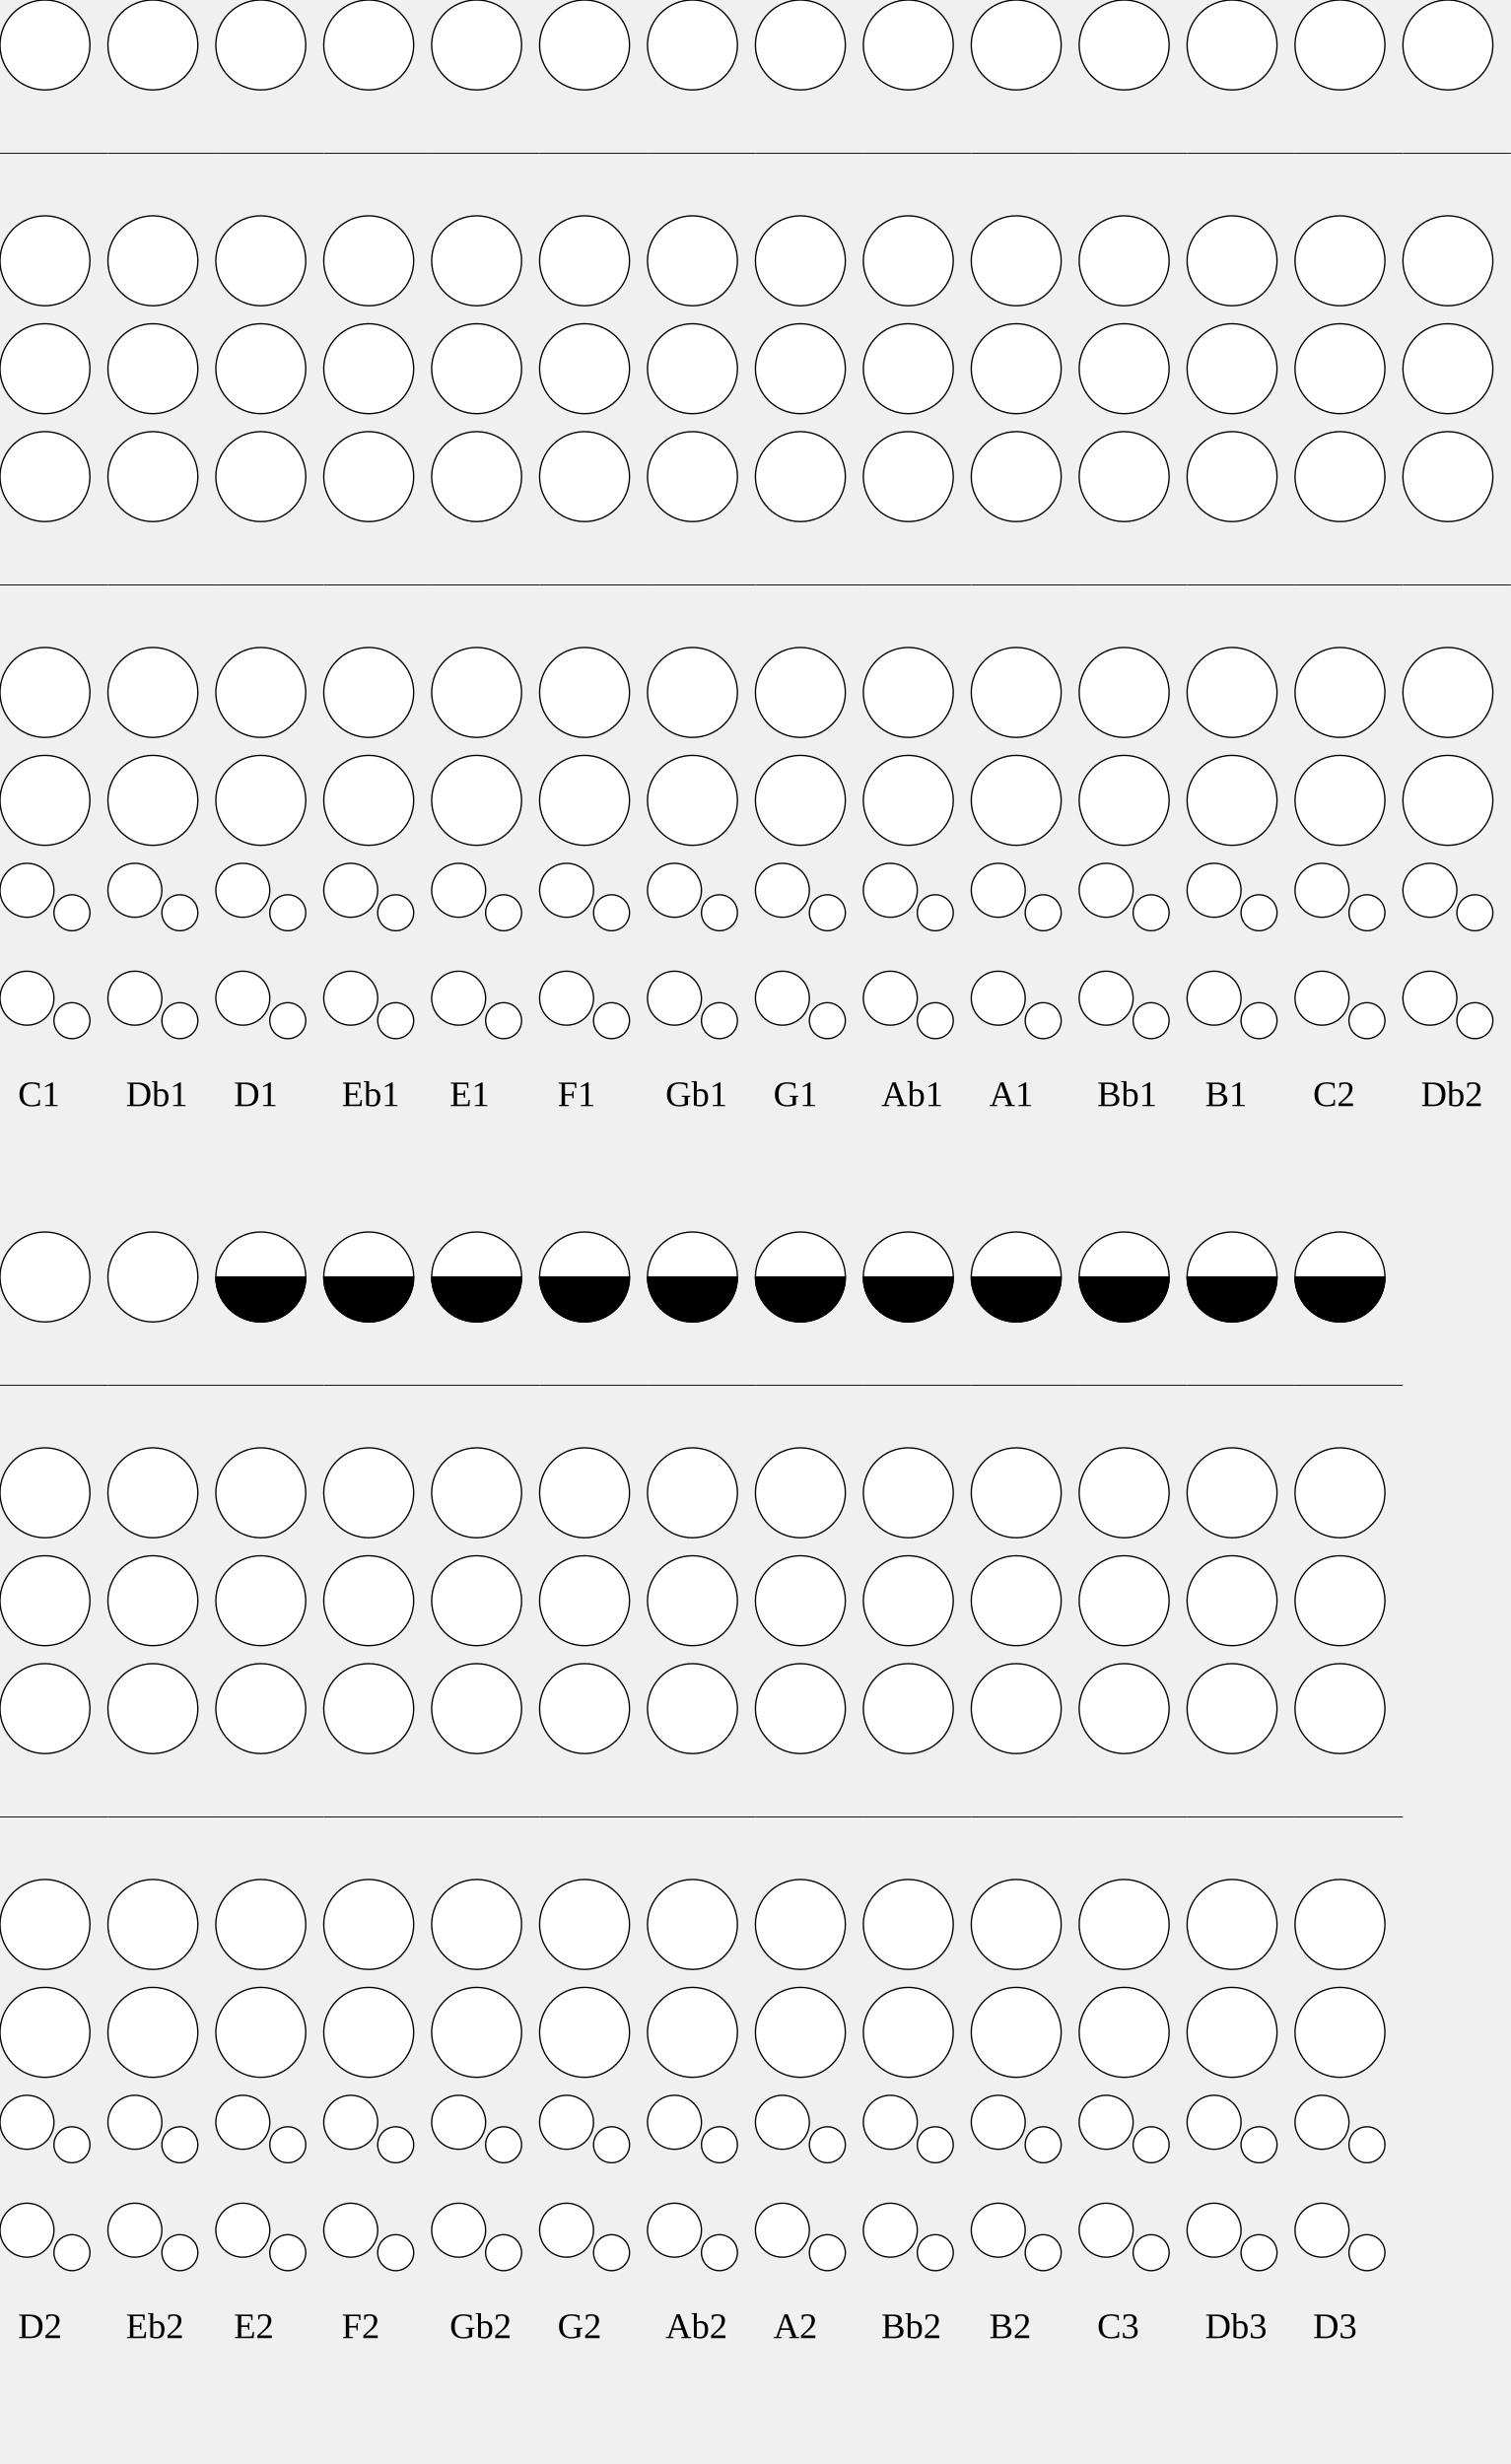
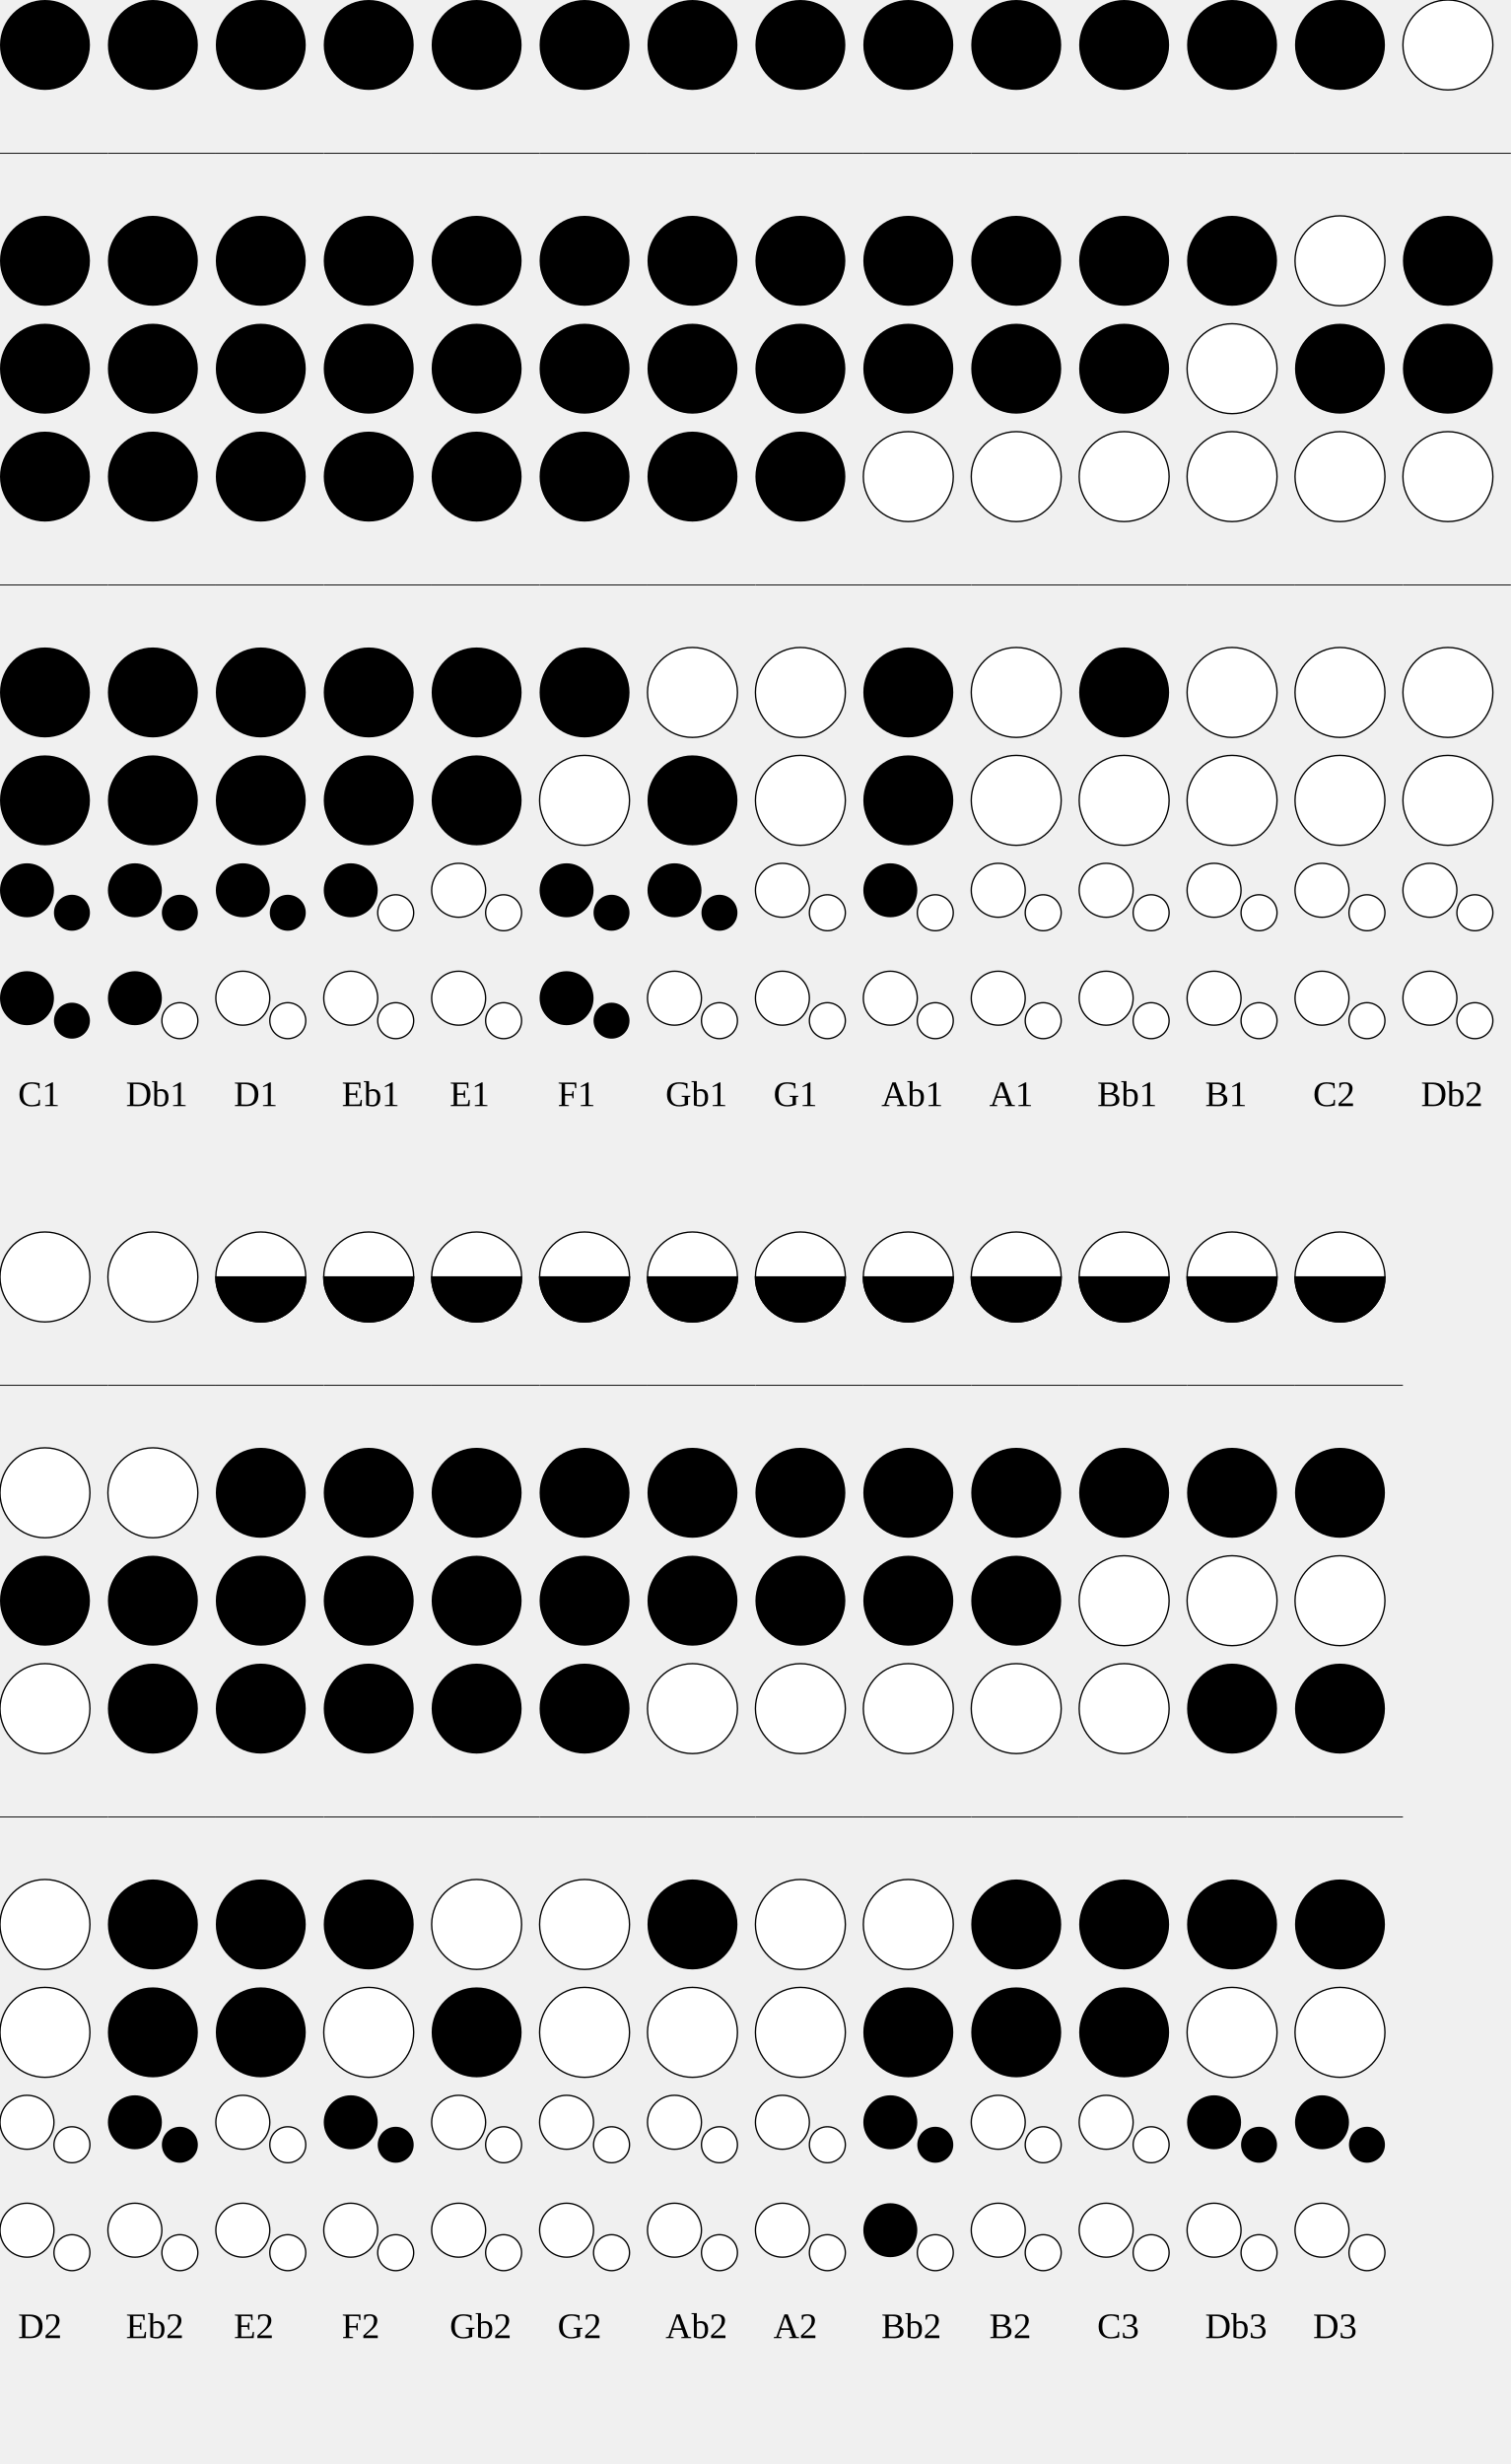
<svg xmlns="http://www.w3.org/2000/svg" viewBox="0 0 1680 2740">
  <defs>
    <circle cx="50" cy="50" r="50" id="pad" />
    <circle cx="80" cy="55" r="20" id="little-hole" />
    <circle cx="30" cy="30" r="30" id="big-hole" />
    <rect x="0" y="50" width="120" height="1" style="fill: black;" id="horizontal-line" />
    <path d="M 0,50  A 50,50 0 0 0 100,50  Z" fill="black" stroke="black" stroke-width="1.5" id="octave" />
  </defs>
  <style>
    .outline { fill: white; stroke: black; stroke-width: 1.5; }
    .caption { font-size: 40; text-align: center; }
  </style>
  <g transform="translate(0,0)">
-     <use x="0" y="0" href="#pad" class="outline" />
+     <use x="0" y="0" href="#pad" />
+     <use x="0" y="120" href="#horizontal-line" />
+     <use x="0" y="240" href="#pad" />
+     <use x="0" y="360" href="#pad" />
+     <use x="0" y="480" href="#pad" />
+     <use x="0" y="600" href="#horizontal-line" />
+     <use x="0" y="720" href="#pad" />
+     <use x="0" y="840" href="#pad" />
+     <use x="0" y="960" href="#little-hole" />
+     <use x="0" y="960" href="#big-hole" />
+     <use x="0" y="1080" href="#little-hole" />
+     <use x="0" y="1080" href="#big-hole" />
+     <text x="20" y="1230" class="caption">C1</text>
+   </g>
+   <g transform="translate(120,0)">
+     <use x="0" y="0" href="#pad" />
+     <use x="0" y="120" href="#horizontal-line" />
+     <use x="0" y="240" href="#pad" />
+     <use x="0" y="360" href="#pad" />
+     <use x="0" y="480" href="#pad" />
+     <use x="0" y="600" href="#horizontal-line" />
+     <use x="0" y="720" href="#pad" />
+     <use x="0" y="840" href="#pad" />
+     <use x="0" y="960" href="#little-hole" />
+     <use x="0" y="960" href="#big-hole" />
+     <use x="0" y="1080" href="#little-hole" class="outline" />
+     <use x="0" y="1080" href="#big-hole" />
+     <text x="20" y="1230" class="caption">Db1</text>
+   </g>
+   <g transform="translate(240,0)">
+     <use x="0" y="0" href="#pad" />
+     <use x="0" y="120" href="#horizontal-line" />
+     <use x="0" y="240" href="#pad" />
+     <use x="0" y="360" href="#pad" />
+     <use x="0" y="480" href="#pad" />
+     <use x="0" y="600" href="#horizontal-line" />
+     <use x="0" y="720" href="#pad" />
+     <use x="0" y="840" href="#pad" />
+     <use x="0" y="960" href="#little-hole" />
+     <use x="0" y="960" href="#big-hole" />
+     <use x="0" y="1080" href="#little-hole" class="outline" />
+     <use x="0" y="1080" href="#big-hole" class="outline" />
+     <text x="20" y="1230" class="caption">D1</text>
+   </g>
+   <g transform="translate(360,0)">
+     <use x="0" y="0" href="#pad" />
+     <use x="0" y="120" href="#horizontal-line" />
+     <use x="0" y="240" href="#pad" />
+     <use x="0" y="360" href="#pad" />
+     <use x="0" y="480" href="#pad" />
+     <use x="0" y="600" href="#horizontal-line" />
+     <use x="0" y="720" href="#pad" />
+     <use x="0" y="840" href="#pad" />
+     <use x="0" y="960" href="#little-hole" class="outline" />
+     <use x="0" y="960" href="#big-hole" />
+     <use x="0" y="1080" href="#little-hole" class="outline" />
+     <use x="0" y="1080" href="#big-hole" class="outline" />
+     <text x="20" y="1230" class="caption">Eb1</text>
+   </g>
+   <g transform="translate(480,0)">
+     <use x="0" y="0" href="#pad" />
+     <use x="0" y="120" href="#horizontal-line" />
+     <use x="0" y="240" href="#pad" />
+     <use x="0" y="360" href="#pad" />
+     <use x="0" y="480" href="#pad" />
+     <use x="0" y="600" href="#horizontal-line" />
+     <use x="0" y="720" href="#pad" />
+     <use x="0" y="840" href="#pad" />
+     <use x="0" y="960" href="#little-hole" class="outline" />
+     <use x="0" y="960" href="#big-hole" class="outline" />
+     <use x="0" y="1080" href="#little-hole" class="outline" />
+     <use x="0" y="1080" href="#big-hole" class="outline" />
+     <text x="20" y="1230" class="caption">E1</text>
+   </g>
+   <g transform="translate(600,0)">
+     <use x="0" y="0" href="#pad" />
+     <use x="0" y="120" href="#horizontal-line" />
+     <use x="0" y="240" href="#pad" />
+     <use x="0" y="360" href="#pad" />
+     <use x="0" y="480" href="#pad" />
+     <use x="0" y="600" href="#horizontal-line" />
+     <use x="0" y="720" href="#pad" />
+     <use x="0" y="840" href="#pad" class="outline" />
+     <use x="0" y="960" href="#little-hole" />
+     <use x="0" y="960" href="#big-hole" />
+     <use x="0" y="1080" href="#little-hole" />
+     <use x="0" y="1080" href="#big-hole" />
+     <text x="20" y="1230" class="caption">F1</text>
+   </g>
+   <g transform="translate(720,0)">
+     <use x="0" y="0" href="#pad" />
+     <use x="0" y="120" href="#horizontal-line" />
+     <use x="0" y="240" href="#pad" />
+     <use x="0" y="360" href="#pad" />
+     <use x="0" y="480" href="#pad" />
+     <use x="0" y="600" href="#horizontal-line" />
+     <use x="0" y="720" href="#pad" class="outline" />
+     <use x="0" y="840" href="#pad" />
+     <use x="0" y="960" href="#little-hole" />
+     <use x="0" y="960" href="#big-hole" />
+     <use x="0" y="1080" href="#little-hole" class="outline" />
+     <use x="0" y="1080" href="#big-hole" class="outline" />
+     <text x="20" y="1230" class="caption">Gb1</text>
+   </g>
+   <g transform="translate(840,0)">
+     <use x="0" y="0" href="#pad" />
+     <use x="0" y="120" href="#horizontal-line" />
+     <use x="0" y="240" href="#pad" />
+     <use x="0" y="360" href="#pad" />
+     <use x="0" y="480" href="#pad" />
+     <use x="0" y="600" href="#horizontal-line" />
+     <use x="0" y="720" href="#pad" class="outline" />
+     <use x="0" y="840" href="#pad" class="outline" />
+     <use x="0" y="960" href="#little-hole" class="outline" />
+     <use x="0" y="960" href="#big-hole" class="outline" />
+     <use x="0" y="1080" href="#little-hole" class="outline" />
+     <use x="0" y="1080" href="#big-hole" class="outline" />
+     <text x="20" y="1230" class="caption">G1</text>
+   </g>
+   <g transform="translate(960,0)">
+     <use x="0" y="0" href="#pad" />
+     <use x="0" y="120" href="#horizontal-line" />
+     <use x="0" y="240" href="#pad" />
+     <use x="0" y="360" href="#pad" />
+     <use x="0" y="480" href="#pad" class="outline" />
+     <use x="0" y="600" href="#horizontal-line" />
+     <use x="0" y="720" href="#pad" />
+     <use x="0" y="840" href="#pad" />
+     <use x="0" y="960" href="#little-hole" class="outline" />
+     <use x="0" y="960" href="#big-hole" />
+     <use x="0" y="1080" href="#little-hole" class="outline" />
+     <use x="0" y="1080" href="#big-hole" class="outline" />
+     <text x="20" y="1230" class="caption">Ab1</text>
+   </g>
+   <g transform="translate(1080,0)">
+     <use x="0" y="0" href="#pad" />
+     <use x="0" y="120" href="#horizontal-line" />
+     <use x="0" y="240" href="#pad" />
+     <use x="0" y="360" href="#pad" />
+     <use x="0" y="480" href="#pad" class="outline" />
+     <use x="0" y="600" href="#horizontal-line" />
+     <use x="0" y="720" href="#pad" class="outline" />
+     <use x="0" y="840" href="#pad" class="outline" />
+     <use x="0" y="960" href="#little-hole" class="outline" />
+     <use x="0" y="960" href="#big-hole" class="outline" />
+     <use x="0" y="1080" href="#little-hole" class="outline" />
+     <use x="0" y="1080" href="#big-hole" class="outline" />
+     <text x="20" y="1230" class="caption">A1</text>
+   </g>
+   <g transform="translate(1200,0)">
+     <use x="0" y="0" href="#pad" />
+     <use x="0" y="120" href="#horizontal-line" />
+     <use x="0" y="240" href="#pad" />
+     <use x="0" y="360" href="#pad" />
+     <use x="0" y="480" href="#pad" class="outline" />
+     <use x="0" y="600" href="#horizontal-line" />
+     <use x="0" y="720" href="#pad" />
+     <use x="0" y="840" href="#pad" class="outline" />
+     <use x="0" y="960" href="#little-hole" class="outline" />
+     <use x="0" y="960" href="#big-hole" class="outline" />
+     <use x="0" y="1080" href="#little-hole" class="outline" />
+     <use x="0" y="1080" href="#big-hole" class="outline" />
+     <text x="20" y="1230" class="caption">Bb1</text>
+   </g>
+   <g transform="translate(1320,0)">
+     <use x="0" y="0" href="#pad" />
+     <use x="0" y="120" href="#horizontal-line" />
+     <use x="0" y="240" href="#pad" />
+     <use x="0" y="360" href="#pad" class="outline" />
+     <use x="0" y="480" href="#pad" class="outline" />
+     <use x="0" y="600" href="#horizontal-line" />
+     <use x="0" y="720" href="#pad" class="outline" />
+     <use x="0" y="840" href="#pad" class="outline" />
+     <use x="0" y="960" href="#little-hole" class="outline" />
+     <use x="0" y="960" href="#big-hole" class="outline" />
+     <use x="0" y="1080" href="#little-hole" class="outline" />
+     <use x="0" y="1080" href="#big-hole" class="outline" />
+     <text x="20" y="1230" class="caption">B1</text>
+   </g>
+   <g transform="translate(1440,0)">
+     <use x="0" y="0" href="#pad" />
    <use x="0" y="120" href="#horizontal-line" />
    <use x="0" y="240" href="#pad" class="outline" />
+     <use x="0" y="360" href="#pad" />
+     <use x="0" y="480" href="#pad" class="outline" />
+     <use x="0" y="600" href="#horizontal-line" />
+     <use x="0" y="720" href="#pad" class="outline" />
+     <use x="0" y="840" href="#pad" class="outline" />
+     <use x="0" y="960" href="#little-hole" class="outline" />
+     <use x="0" y="960" href="#big-hole" class="outline" />
+     <use x="0" y="1080" href="#little-hole" class="outline" />
+     <use x="0" y="1080" href="#big-hole" class="outline" />
+     <text x="20" y="1230" class="caption">C2</text>
+   </g>
+   <g transform="translate(1560,0)">
+     <use x="0" y="0" href="#pad" class="outline" />
+     <use x="0" y="120" href="#horizontal-line" />
+     <use x="0" y="240" href="#pad" />
+     <use x="0" y="360" href="#pad" />
+     <use x="0" y="480" href="#pad" class="outline" />
+     <use x="0" y="600" href="#horizontal-line" />
+     <use x="0" y="720" href="#pad" class="outline" />
+     <use x="0" y="840" href="#pad" class="outline" />
+     <use x="0" y="960" href="#little-hole" class="outline" />
+     <use x="0" y="960" href="#big-hole" class="outline" />
+     <use x="0" y="1080" href="#little-hole" class="outline" />
+     <use x="0" y="1080" href="#big-hole" class="outline" />
+     <text x="20" y="1230" class="caption">Db2</text>
+   </g>
+   <g transform="translate(0,1370)">
+     <use x="0" y="0" href="#pad" class="outline" />
+     <use x="0" y="120" href="#horizontal-line" />
+     <use x="0" y="240" href="#pad" class="outline" />
+     <use x="0" y="360" href="#pad" />
+     <use x="0" y="480" href="#pad" class="outline" />
+     <use x="0" y="600" href="#horizontal-line" />
+     <use x="0" y="720" href="#pad" class="outline" />
+     <use x="0" y="840" href="#pad" class="outline" />
+     <use x="0" y="960" href="#little-hole" class="outline" />
+     <use x="0" y="960" href="#big-hole" class="outline" />
+     <use x="0" y="1080" href="#little-hole" class="outline" />
+     <use x="0" y="1080" href="#big-hole" class="outline" />
+     <text x="20" y="1230" class="caption">D2</text>
+   </g>
+   <g transform="translate(120,1370)">
+     <use x="0" y="0" href="#pad" class="outline" />
+     <use x="0" y="120" href="#horizontal-line" />
+     <use x="0" y="240" href="#pad" class="outline" />
+     <use x="0" y="360" href="#pad" />
+     <use x="0" y="480" href="#pad" />
+     <use x="0" y="600" href="#horizontal-line" />
+     <use x="0" y="720" href="#pad" />
+     <use x="0" y="840" href="#pad" />
+     <use x="0" y="960" href="#little-hole" />
+     <use x="0" y="960" href="#big-hole" />
+     <use x="0" y="1080" href="#little-hole" class="outline" />
+     <use x="0" y="1080" href="#big-hole" class="outline" />
+     <text x="20" y="1230" class="caption">Eb2</text>
+   </g>
+   <g transform="translate(240,1370)">
+     <use x="0" y="0" href="#pad" class="outline" />
+     <use x="0" y="0" href="#octave" />
+     <use x="0" y="120" href="#horizontal-line" />
+     <use x="0" y="240" href="#pad" />
+     <use x="0" y="360" href="#pad" />
+     <use x="0" y="480" href="#pad" />
+     <use x="0" y="600" href="#horizontal-line" />
+     <use x="0" y="720" href="#pad" />
+     <use x="0" y="840" href="#pad" />
+     <use x="0" y="960" href="#little-hole" class="outline" />
+     <use x="0" y="960" href="#big-hole" class="outline" />
+     <use x="0" y="1080" href="#little-hole" class="outline" />
+     <use x="0" y="1080" href="#big-hole" class="outline" />
+     <text x="20" y="1230" class="caption">E2</text>
+   </g>
+   <g transform="translate(360,1370)">
+     <use x="0" y="0" href="#pad" class="outline" />
+     <use x="0" y="0" href="#octave" />
+     <use x="0" y="120" href="#horizontal-line" />
+     <use x="0" y="240" href="#pad" />
+     <use x="0" y="360" href="#pad" />
+     <use x="0" y="480" href="#pad" />
+     <use x="0" y="600" href="#horizontal-line" />
+     <use x="0" y="720" href="#pad" />
+     <use x="0" y="840" href="#pad" class="outline" />
+     <use x="0" y="960" href="#little-hole" />
+     <use x="0" y="960" href="#big-hole" />
+     <use x="0" y="1080" href="#little-hole" class="outline" />
+     <use x="0" y="1080" href="#big-hole" class="outline" />
+     <text x="20" y="1230" class="caption">F2</text>
+   </g>
+   <g transform="translate(480,1370)">
+     <use x="0" y="0" href="#pad" class="outline" />
+     <use x="0" y="0" href="#octave" />
+     <use x="0" y="120" href="#horizontal-line" />
+     <use x="0" y="240" href="#pad" />
+     <use x="0" y="360" href="#pad" />
+     <use x="0" y="480" href="#pad" />
+     <use x="0" y="600" href="#horizontal-line" />
+     <use x="0" y="720" href="#pad" class="outline" />
+     <use x="0" y="840" href="#pad" />
+     <use x="0" y="960" href="#little-hole" class="outline" />
+     <use x="0" y="960" href="#big-hole" class="outline" />
+     <use x="0" y="1080" href="#little-hole" class="outline" />
+     <use x="0" y="1080" href="#big-hole" class="outline" />
+     <text x="20" y="1230" class="caption">Gb2</text>
+   </g>
+   <g transform="translate(600,1370)">
+     <use x="0" y="0" href="#pad" class="outline" />
+     <use x="0" y="0" href="#octave" />
+     <use x="0" y="120" href="#horizontal-line" />
+     <use x="0" y="240" href="#pad" />
+     <use x="0" y="360" href="#pad" />
+     <use x="0" y="480" href="#pad" />
+     <use x="0" y="600" href="#horizontal-line" />
+     <use x="0" y="720" href="#pad" class="outline" />
+     <use x="0" y="840" href="#pad" class="outline" />
+     <use x="0" y="960" href="#little-hole" class="outline" />
+     <use x="0" y="960" href="#big-hole" class="outline" />
+     <use x="0" y="1080" href="#little-hole" class="outline" />
+     <use x="0" y="1080" href="#big-hole" class="outline" />
+     <text x="20" y="1230" class="caption">G2</text>
+   </g>
+   <g transform="translate(720,1370)">
+     <use x="0" y="0" href="#pad" class="outline" />
+     <use x="0" y="0" href="#octave" />
+     <use x="0" y="120" href="#horizontal-line" />
+     <use x="0" y="240" href="#pad" />
+     <use x="0" y="360" href="#pad" />
+     <use x="0" y="480" href="#pad" class="outline" />
+     <use x="0" y="600" href="#horizontal-line" />
+     <use x="0" y="720" href="#pad" />
+     <use x="0" y="840" href="#pad" class="outline" />
+     <use x="0" y="960" href="#little-hole" class="outline" />
+     <use x="0" y="960" href="#big-hole" class="outline" />
+     <use x="0" y="1080" href="#little-hole" class="outline" />
+     <use x="0" y="1080" href="#big-hole" class="outline" />
+     <text x="20" y="1230" class="caption">Ab2</text>
+   </g>
+   <g transform="translate(840,1370)">
+     <use x="0" y="0" href="#pad" class="outline" />
+     <use x="0" y="0" href="#octave" />
+     <use x="0" y="120" href="#horizontal-line" />
+     <use x="0" y="240" href="#pad" />
+     <use x="0" y="360" href="#pad" />
+     <use x="0" y="480" href="#pad" class="outline" />
+     <use x="0" y="600" href="#horizontal-line" />
+     <use x="0" y="720" href="#pad" class="outline" />
+     <use x="0" y="840" href="#pad" class="outline" />
+     <use x="0" y="960" href="#little-hole" class="outline" />
+     <use x="0" y="960" href="#big-hole" class="outline" />
+     <use x="0" y="1080" href="#little-hole" class="outline" />
+     <use x="0" y="1080" href="#big-hole" class="outline" />
+     <text x="20" y="1230" class="caption">A2</text>
+   </g>
+   <g transform="translate(960,1370)">
+     <use x="0" y="0" href="#pad" class="outline" />
+     <use x="0" y="0" href="#octave" />
+     <use x="0" y="120" href="#horizontal-line" />
+     <use x="0" y="240" href="#pad" />
+     <use x="0" y="360" href="#pad" />
+     <use x="0" y="480" href="#pad" class="outline" />
+     <use x="0" y="600" href="#horizontal-line" />
+     <use x="0" y="720" href="#pad" class="outline" />
+     <use x="0" y="840" href="#pad" />
+     <use x="0" y="960" href="#little-hole" />
+     <use x="0" y="960" href="#big-hole" />
+     <use x="0" y="1080" href="#little-hole" class="outline" />
+     <use x="0" y="1080" href="#big-hole" />
+     <text x="20" y="1230" class="caption">Bb2</text>
+   </g>
+   <g transform="translate(1080,1370)">
+     <use x="0" y="0" href="#pad" class="outline" />
+     <use x="0" y="0" href="#octave" />
+     <use x="0" y="120" href="#horizontal-line" />
+     <use x="0" y="240" href="#pad" />
+     <use x="0" y="360" href="#pad" />
+     <use x="0" y="480" href="#pad" class="outline" />
+     <use x="0" y="600" href="#horizontal-line" />
+     <use x="0" y="720" href="#pad" />
+     <use x="0" y="840" href="#pad" />
+     <use x="0" y="960" href="#little-hole" class="outline" />
+     <use x="0" y="960" href="#big-hole" class="outline" />
+     <use x="0" y="1080" href="#little-hole" class="outline" />
+     <use x="0" y="1080" href="#big-hole" class="outline" />
+     <text x="20" y="1230" class="caption">B2</text>
+   </g>
+   <g transform="translate(1200,1370)">
+     <use x="0" y="0" href="#pad" class="outline" />
+     <use x="0" y="0" href="#octave" />
+     <use x="0" y="120" href="#horizontal-line" />
+     <use x="0" y="240" href="#pad" />
    <use x="0" y="360" href="#pad" class="outline" />
    <use x="0" y="480" href="#pad" class="outline" />
    <use x="0" y="600" href="#horizontal-line" />
-     <use x="0" y="720" href="#pad" class="outline" />
-     <use x="0" y="840" href="#pad" class="outline" />
-     <use x="0" y="960" href="#little-hole" class="outline" />
-     <use x="0" y="960" href="#big-hole" class="outline" />
-     <use x="0" y="1080" href="#little-hole" class="outline" />
-     <use x="0" y="1080" href="#big-hole" class="outline" />
-     <text x="20" y="1230" class="caption">C1</text>
-   </g>
-   <g transform="translate(120,0)">
-     <use x="0" y="0" href="#pad" class="outline" />
-     <use x="0" y="120" href="#horizontal-line" />
-     <use x="0" y="240" href="#pad" class="outline" />
+     <use x="0" y="720" href="#pad" />
+     <use x="0" y="840" href="#pad" />
+     <use x="0" y="960" href="#little-hole" class="outline" />
+     <use x="0" y="960" href="#big-hole" class="outline" />
+     <use x="0" y="1080" href="#little-hole" class="outline" />
+     <use x="0" y="1080" href="#big-hole" class="outline" />
+     <text x="20" y="1230" class="caption">C3</text>
+   </g>
+   <g transform="translate(1320,1370)">
+     <use x="0" y="0" href="#pad" class="outline" />
+     <use x="0" y="0" href="#octave" />
+     <use x="0" y="120" href="#horizontal-line" />
+     <use x="0" y="240" href="#pad" />
    <use x="0" y="360" href="#pad" class="outline" />
-     <use x="0" y="480" href="#pad" class="outline" />
-     <use x="0" y="600" href="#horizontal-line" />
-     <use x="0" y="720" href="#pad" class="outline" />
-     <use x="0" y="840" href="#pad" class="outline" />
-     <use x="0" y="960" href="#little-hole" class="outline" />
-     <use x="0" y="960" href="#big-hole" class="outline" />
-     <use x="0" y="1080" href="#little-hole" class="outline" />
-     <use x="0" y="1080" href="#big-hole" class="outline" />
-     <text x="20" y="1230" class="caption">Db1</text>
-   </g>
-   <g transform="translate(240,0)">
-     <use x="0" y="0" href="#pad" class="outline" />
-     <use x="0" y="120" href="#horizontal-line" />
-     <use x="0" y="240" href="#pad" class="outline" />
+     <use x="0" y="480" href="#pad" />
+     <use x="0" y="600" href="#horizontal-line" />
+     <use x="0" y="720" href="#pad" />
+     <use x="0" y="840" href="#pad" class="outline" />
+     <use x="0" y="960" href="#little-hole" />
+     <use x="0" y="960" href="#big-hole" />
+     <use x="0" y="1080" href="#little-hole" class="outline" />
+     <use x="0" y="1080" href="#big-hole" class="outline" />
+     <text x="20" y="1230" class="caption">Db3</text>
+   </g>
+   <g transform="translate(1440,1370)">
+     <use x="0" y="0" href="#pad" class="outline" />
+     <use x="0" y="0" href="#octave" />
+     <use x="0" y="120" href="#horizontal-line" />
+     <use x="0" y="240" href="#pad" />
    <use x="0" y="360" href="#pad" class="outline" />
-     <use x="0" y="480" href="#pad" class="outline" />
-     <use x="0" y="600" href="#horizontal-line" />
-     <use x="0" y="720" href="#pad" class="outline" />
-     <use x="0" y="840" href="#pad" class="outline" />
-     <use x="0" y="960" href="#little-hole" class="outline" />
-     <use x="0" y="960" href="#big-hole" class="outline" />
-     <use x="0" y="1080" href="#little-hole" class="outline" />
-     <use x="0" y="1080" href="#big-hole" class="outline" />
-     <text x="20" y="1230" class="caption">D1</text>
-   </g>
-   <g transform="translate(360,0)">
-     <use x="0" y="0" href="#pad" class="outline" />
-     <use x="0" y="120" href="#horizontal-line" />
-     <use x="0" y="240" href="#pad" class="outline" />
-     <use x="0" y="360" href="#pad" class="outline" />
-     <use x="0" y="480" href="#pad" class="outline" />
-     <use x="0" y="600" href="#horizontal-line" />
-     <use x="0" y="720" href="#pad" class="outline" />
-     <use x="0" y="840" href="#pad" class="outline" />
-     <use x="0" y="960" href="#little-hole" class="outline" />
-     <use x="0" y="960" href="#big-hole" class="outline" />
-     <use x="0" y="1080" href="#little-hole" class="outline" />
-     <use x="0" y="1080" href="#big-hole" class="outline" />
-     <text x="20" y="1230" class="caption">Eb1</text>
-   </g>
-   <g transform="translate(480,0)">
-     <use x="0" y="0" href="#pad" class="outline" />
-     <use x="0" y="120" href="#horizontal-line" />
-     <use x="0" y="240" href="#pad" class="outline" />
-     <use x="0" y="360" href="#pad" class="outline" />
-     <use x="0" y="480" href="#pad" class="outline" />
-     <use x="0" y="600" href="#horizontal-line" />
-     <use x="0" y="720" href="#pad" class="outline" />
-     <use x="0" y="840" href="#pad" class="outline" />
-     <use x="0" y="960" href="#little-hole" class="outline" />
-     <use x="0" y="960" href="#big-hole" class="outline" />
-     <use x="0" y="1080" href="#little-hole" class="outline" />
-     <use x="0" y="1080" href="#big-hole" class="outline" />
-     <text x="20" y="1230" class="caption">E1</text>
-   </g>
-   <g transform="translate(600,0)">
-     <use x="0" y="0" href="#pad" class="outline" />
-     <use x="0" y="120" href="#horizontal-line" />
-     <use x="0" y="240" href="#pad" class="outline" />
-     <use x="0" y="360" href="#pad" class="outline" />
-     <use x="0" y="480" href="#pad" class="outline" />
-     <use x="0" y="600" href="#horizontal-line" />
-     <use x="0" y="720" href="#pad" class="outline" />
-     <use x="0" y="840" href="#pad" class="outline" />
-     <use x="0" y="960" href="#little-hole" class="outline" />
-     <use x="0" y="960" href="#big-hole" class="outline" />
-     <use x="0" y="1080" href="#little-hole" class="outline" />
-     <use x="0" y="1080" href="#big-hole" class="outline" />
-     <text x="20" y="1230" class="caption">F1</text>
-   </g>
-   <g transform="translate(720,0)">
-     <use x="0" y="0" href="#pad" class="outline" />
-     <use x="0" y="120" href="#horizontal-line" />
-     <use x="0" y="240" href="#pad" class="outline" />
-     <use x="0" y="360" href="#pad" class="outline" />
-     <use x="0" y="480" href="#pad" class="outline" />
-     <use x="0" y="600" href="#horizontal-line" />
-     <use x="0" y="720" href="#pad" class="outline" />
-     <use x="0" y="840" href="#pad" class="outline" />
-     <use x="0" y="960" href="#little-hole" class="outline" />
-     <use x="0" y="960" href="#big-hole" class="outline" />
-     <use x="0" y="1080" href="#little-hole" class="outline" />
-     <use x="0" y="1080" href="#big-hole" class="outline" />
-     <text x="20" y="1230" class="caption">Gb1</text>
-   </g>
-   <g transform="translate(840,0)">
-     <use x="0" y="0" href="#pad" class="outline" />
-     <use x="0" y="120" href="#horizontal-line" />
-     <use x="0" y="240" href="#pad" class="outline" />
-     <use x="0" y="360" href="#pad" class="outline" />
-     <use x="0" y="480" href="#pad" class="outline" />
-     <use x="0" y="600" href="#horizontal-line" />
-     <use x="0" y="720" href="#pad" class="outline" />
-     <use x="0" y="840" href="#pad" class="outline" />
-     <use x="0" y="960" href="#little-hole" class="outline" />
-     <use x="0" y="960" href="#big-hole" class="outline" />
-     <use x="0" y="1080" href="#little-hole" class="outline" />
-     <use x="0" y="1080" href="#big-hole" class="outline" />
-     <text x="20" y="1230" class="caption">G1</text>
-   </g>
-   <g transform="translate(960,0)">
-     <use x="0" y="0" href="#pad" class="outline" />
-     <use x="0" y="120" href="#horizontal-line" />
-     <use x="0" y="240" href="#pad" class="outline" />
-     <use x="0" y="360" href="#pad" class="outline" />
-     <use x="0" y="480" href="#pad" class="outline" />
-     <use x="0" y="600" href="#horizontal-line" />
-     <use x="0" y="720" href="#pad" class="outline" />
-     <use x="0" y="840" href="#pad" class="outline" />
-     <use x="0" y="960" href="#little-hole" class="outline" />
-     <use x="0" y="960" href="#big-hole" class="outline" />
-     <use x="0" y="1080" href="#little-hole" class="outline" />
-     <use x="0" y="1080" href="#big-hole" class="outline" />
-     <text x="20" y="1230" class="caption">Ab1</text>
-   </g>
-   <g transform="translate(1080,0)">
-     <use x="0" y="0" href="#pad" class="outline" />
-     <use x="0" y="120" href="#horizontal-line" />
-     <use x="0" y="240" href="#pad" class="outline" />
-     <use x="0" y="360" href="#pad" class="outline" />
-     <use x="0" y="480" href="#pad" class="outline" />
-     <use x="0" y="600" href="#horizontal-line" />
-     <use x="0" y="720" href="#pad" class="outline" />
-     <use x="0" y="840" href="#pad" class="outline" />
-     <use x="0" y="960" href="#little-hole" class="outline" />
-     <use x="0" y="960" href="#big-hole" class="outline" />
-     <use x="0" y="1080" href="#little-hole" class="outline" />
-     <use x="0" y="1080" href="#big-hole" class="outline" />
-     <text x="20" y="1230" class="caption">A1</text>
-   </g>
-   <g transform="translate(1200,0)">
-     <use x="0" y="0" href="#pad" class="outline" />
-     <use x="0" y="120" href="#horizontal-line" />
-     <use x="0" y="240" href="#pad" class="outline" />
-     <use x="0" y="360" href="#pad" class="outline" />
-     <use x="0" y="480" href="#pad" class="outline" />
-     <use x="0" y="600" href="#horizontal-line" />
-     <use x="0" y="720" href="#pad" class="outline" />
-     <use x="0" y="840" href="#pad" class="outline" />
-     <use x="0" y="960" href="#little-hole" class="outline" />
-     <use x="0" y="960" href="#big-hole" class="outline" />
-     <use x="0" y="1080" href="#little-hole" class="outline" />
-     <use x="0" y="1080" href="#big-hole" class="outline" />
-     <text x="20" y="1230" class="caption">Bb1</text>
-   </g>
-   <g transform="translate(1320,0)">
-     <use x="0" y="0" href="#pad" class="outline" />
-     <use x="0" y="120" href="#horizontal-line" />
-     <use x="0" y="240" href="#pad" class="outline" />
-     <use x="0" y="360" href="#pad" class="outline" />
-     <use x="0" y="480" href="#pad" class="outline" />
-     <use x="0" y="600" href="#horizontal-line" />
-     <use x="0" y="720" href="#pad" class="outline" />
-     <use x="0" y="840" href="#pad" class="outline" />
-     <use x="0" y="960" href="#little-hole" class="outline" />
-     <use x="0" y="960" href="#big-hole" class="outline" />
-     <use x="0" y="1080" href="#little-hole" class="outline" />
-     <use x="0" y="1080" href="#big-hole" class="outline" />
-     <text x="20" y="1230" class="caption">B1</text>
-   </g>
-   <g transform="translate(1440,0)">
-     <use x="0" y="0" href="#pad" class="outline" />
-     <use x="0" y="120" href="#horizontal-line" />
-     <use x="0" y="240" href="#pad" class="outline" />
-     <use x="0" y="360" href="#pad" class="outline" />
-     <use x="0" y="480" href="#pad" class="outline" />
-     <use x="0" y="600" href="#horizontal-line" />
-     <use x="0" y="720" href="#pad" class="outline" />
-     <use x="0" y="840" href="#pad" class="outline" />
-     <use x="0" y="960" href="#little-hole" class="outline" />
-     <use x="0" y="960" href="#big-hole" class="outline" />
-     <use x="0" y="1080" href="#little-hole" class="outline" />
-     <use x="0" y="1080" href="#big-hole" class="outline" />
-     <text x="20" y="1230" class="caption">C2</text>
-   </g>
-   <g transform="translate(1560,0)">
-     <use x="0" y="0" href="#pad" class="outline" />
-     <use x="0" y="120" href="#horizontal-line" />
-     <use x="0" y="240" href="#pad" class="outline" />
-     <use x="0" y="360" href="#pad" class="outline" />
-     <use x="0" y="480" href="#pad" class="outline" />
-     <use x="0" y="600" href="#horizontal-line" />
-     <use x="0" y="720" href="#pad" class="outline" />
-     <use x="0" y="840" href="#pad" class="outline" />
-     <use x="0" y="960" href="#little-hole" class="outline" />
-     <use x="0" y="960" href="#big-hole" class="outline" />
-     <use x="0" y="1080" href="#little-hole" class="outline" />
-     <use x="0" y="1080" href="#big-hole" class="outline" />
-     <text x="20" y="1230" class="caption">Db2</text>
-   </g>
-   <g transform="translate(0,1370)">
-     <use x="0" y="0" href="#pad" class="outline" />
-     <use x="0" y="120" href="#horizontal-line" />
-     <use x="0" y="240" href="#pad" class="outline" />
-     <use x="0" y="360" href="#pad" class="outline" />
-     <use x="0" y="480" href="#pad" class="outline" />
-     <use x="0" y="600" href="#horizontal-line" />
-     <use x="0" y="720" href="#pad" class="outline" />
-     <use x="0" y="840" href="#pad" class="outline" />
-     <use x="0" y="960" href="#little-hole" class="outline" />
-     <use x="0" y="960" href="#big-hole" class="outline" />
-     <use x="0" y="1080" href="#little-hole" class="outline" />
-     <use x="0" y="1080" href="#big-hole" class="outline" />
-     <text x="20" y="1230" class="caption">D2</text>
-   </g>
-   <g transform="translate(120,1370)">
-     <use x="0" y="0" href="#pad" class="outline" />
-     <use x="0" y="120" href="#horizontal-line" />
-     <use x="0" y="240" href="#pad" class="outline" />
-     <use x="0" y="360" href="#pad" class="outline" />
-     <use x="0" y="480" href="#pad" class="outline" />
-     <use x="0" y="600" href="#horizontal-line" />
-     <use x="0" y="720" href="#pad" class="outline" />
-     <use x="0" y="840" href="#pad" class="outline" />
-     <use x="0" y="960" href="#little-hole" class="outline" />
-     <use x="0" y="960" href="#big-hole" class="outline" />
-     <use x="0" y="1080" href="#little-hole" class="outline" />
-     <use x="0" y="1080" href="#big-hole" class="outline" />
-     <text x="20" y="1230" class="caption">Eb2</text>
-   </g>
-   <g transform="translate(240,1370)">
-     <use x="0" y="0" href="#pad" class="outline" />
-     <use x="0" y="0" href="#octave" />
-     <use x="0" y="120" href="#horizontal-line" />
-     <use x="0" y="240" href="#pad" class="outline" />
-     <use x="0" y="360" href="#pad" class="outline" />
-     <use x="0" y="480" href="#pad" class="outline" />
-     <use x="0" y="600" href="#horizontal-line" />
-     <use x="0" y="720" href="#pad" class="outline" />
-     <use x="0" y="840" href="#pad" class="outline" />
-     <use x="0" y="960" href="#little-hole" class="outline" />
-     <use x="0" y="960" href="#big-hole" class="outline" />
-     <use x="0" y="1080" href="#little-hole" class="outline" />
-     <use x="0" y="1080" href="#big-hole" class="outline" />
-     <text x="20" y="1230" class="caption">E2</text>
-   </g>
-   <g transform="translate(360,1370)">
-     <use x="0" y="0" href="#pad" class="outline" />
-     <use x="0" y="0" href="#octave" />
-     <use x="0" y="120" href="#horizontal-line" />
-     <use x="0" y="240" href="#pad" class="outline" />
-     <use x="0" y="360" href="#pad" class="outline" />
-     <use x="0" y="480" href="#pad" class="outline" />
-     <use x="0" y="600" href="#horizontal-line" />
-     <use x="0" y="720" href="#pad" class="outline" />
-     <use x="0" y="840" href="#pad" class="outline" />
-     <use x="0" y="960" href="#little-hole" class="outline" />
-     <use x="0" y="960" href="#big-hole" class="outline" />
-     <use x="0" y="1080" href="#little-hole" class="outline" />
-     <use x="0" y="1080" href="#big-hole" class="outline" />
-     <text x="20" y="1230" class="caption">F2</text>
-   </g>
-   <g transform="translate(480,1370)">
-     <use x="0" y="0" href="#pad" class="outline" />
-     <use x="0" y="0" href="#octave" />
-     <use x="0" y="120" href="#horizontal-line" />
-     <use x="0" y="240" href="#pad" class="outline" />
-     <use x="0" y="360" href="#pad" class="outline" />
-     <use x="0" y="480" href="#pad" class="outline" />
-     <use x="0" y="600" href="#horizontal-line" />
-     <use x="0" y="720" href="#pad" class="outline" />
-     <use x="0" y="840" href="#pad" class="outline" />
-     <use x="0" y="960" href="#little-hole" class="outline" />
-     <use x="0" y="960" href="#big-hole" class="outline" />
-     <use x="0" y="1080" href="#little-hole" class="outline" />
-     <use x="0" y="1080" href="#big-hole" class="outline" />
-     <text x="20" y="1230" class="caption">Gb2</text>
-   </g>
-   <g transform="translate(600,1370)">
-     <use x="0" y="0" href="#pad" class="outline" />
-     <use x="0" y="0" href="#octave" />
-     <use x="0" y="120" href="#horizontal-line" />
-     <use x="0" y="240" href="#pad" class="outline" />
-     <use x="0" y="360" href="#pad" class="outline" />
-     <use x="0" y="480" href="#pad" class="outline" />
-     <use x="0" y="600" href="#horizontal-line" />
-     <use x="0" y="720" href="#pad" class="outline" />
-     <use x="0" y="840" href="#pad" class="outline" />
-     <use x="0" y="960" href="#little-hole" class="outline" />
-     <use x="0" y="960" href="#big-hole" class="outline" />
-     <use x="0" y="1080" href="#little-hole" class="outline" />
-     <use x="0" y="1080" href="#big-hole" class="outline" />
-     <text x="20" y="1230" class="caption">G2</text>
-   </g>
-   <g transform="translate(720,1370)">
-     <use x="0" y="0" href="#pad" class="outline" />
-     <use x="0" y="0" href="#octave" />
-     <use x="0" y="120" href="#horizontal-line" />
-     <use x="0" y="240" href="#pad" class="outline" />
-     <use x="0" y="360" href="#pad" class="outline" />
-     <use x="0" y="480" href="#pad" class="outline" />
-     <use x="0" y="600" href="#horizontal-line" />
-     <use x="0" y="720" href="#pad" class="outline" />
-     <use x="0" y="840" href="#pad" class="outline" />
-     <use x="0" y="960" href="#little-hole" class="outline" />
-     <use x="0" y="960" href="#big-hole" class="outline" />
-     <use x="0" y="1080" href="#little-hole" class="outline" />
-     <use x="0" y="1080" href="#big-hole" class="outline" />
-     <text x="20" y="1230" class="caption">Ab2</text>
-   </g>
-   <g transform="translate(840,1370)">
-     <use x="0" y="0" href="#pad" class="outline" />
-     <use x="0" y="0" href="#octave" />
-     <use x="0" y="120" href="#horizontal-line" />
-     <use x="0" y="240" href="#pad" class="outline" />
-     <use x="0" y="360" href="#pad" class="outline" />
-     <use x="0" y="480" href="#pad" class="outline" />
-     <use x="0" y="600" href="#horizontal-line" />
-     <use x="0" y="720" href="#pad" class="outline" />
-     <use x="0" y="840" href="#pad" class="outline" />
-     <use x="0" y="960" href="#little-hole" class="outline" />
-     <use x="0" y="960" href="#big-hole" class="outline" />
-     <use x="0" y="1080" href="#little-hole" class="outline" />
-     <use x="0" y="1080" href="#big-hole" class="outline" />
-     <text x="20" y="1230" class="caption">A2</text>
-   </g>
-   <g transform="translate(960,1370)">
-     <use x="0" y="0" href="#pad" class="outline" />
-     <use x="0" y="0" href="#octave" />
-     <use x="0" y="120" href="#horizontal-line" />
-     <use x="0" y="240" href="#pad" class="outline" />
-     <use x="0" y="360" href="#pad" class="outline" />
-     <use x="0" y="480" href="#pad" class="outline" />
-     <use x="0" y="600" href="#horizontal-line" />
-     <use x="0" y="720" href="#pad" class="outline" />
-     <use x="0" y="840" href="#pad" class="outline" />
-     <use x="0" y="960" href="#little-hole" class="outline" />
-     <use x="0" y="960" href="#big-hole" class="outline" />
-     <use x="0" y="1080" href="#little-hole" class="outline" />
-     <use x="0" y="1080" href="#big-hole" class="outline" />
-     <text x="20" y="1230" class="caption">Bb2</text>
-   </g>
-   <g transform="translate(1080,1370)">
-     <use x="0" y="0" href="#pad" class="outline" />
-     <use x="0" y="0" href="#octave" />
-     <use x="0" y="120" href="#horizontal-line" />
-     <use x="0" y="240" href="#pad" class="outline" />
-     <use x="0" y="360" href="#pad" class="outline" />
-     <use x="0" y="480" href="#pad" class="outline" />
-     <use x="0" y="600" href="#horizontal-line" />
-     <use x="0" y="720" href="#pad" class="outline" />
-     <use x="0" y="840" href="#pad" class="outline" />
-     <use x="0" y="960" href="#little-hole" class="outline" />
-     <use x="0" y="960" href="#big-hole" class="outline" />
-     <use x="0" y="1080" href="#little-hole" class="outline" />
-     <use x="0" y="1080" href="#big-hole" class="outline" />
-     <text x="20" y="1230" class="caption">B2</text>
-   </g>
-   <g transform="translate(1200,1370)">
-     <use x="0" y="0" href="#pad" class="outline" />
-     <use x="0" y="0" href="#octave" />
-     <use x="0" y="120" href="#horizontal-line" />
-     <use x="0" y="240" href="#pad" class="outline" />
-     <use x="0" y="360" href="#pad" class="outline" />
-     <use x="0" y="480" href="#pad" class="outline" />
-     <use x="0" y="600" href="#horizontal-line" />
-     <use x="0" y="720" href="#pad" class="outline" />
-     <use x="0" y="840" href="#pad" class="outline" />
-     <use x="0" y="960" href="#little-hole" class="outline" />
-     <use x="0" y="960" href="#big-hole" class="outline" />
-     <use x="0" y="1080" href="#little-hole" class="outline" />
-     <use x="0" y="1080" href="#big-hole" class="outline" />
-     <text x="20" y="1230" class="caption">C3</text>
-   </g>
-   <g transform="translate(1320,1370)">
-     <use x="0" y="0" href="#pad" class="outline" />
-     <use x="0" y="0" href="#octave" />
-     <use x="0" y="120" href="#horizontal-line" />
-     <use x="0" y="240" href="#pad" class="outline" />
-     <use x="0" y="360" href="#pad" class="outline" />
-     <use x="0" y="480" href="#pad" class="outline" />
-     <use x="0" y="600" href="#horizontal-line" />
-     <use x="0" y="720" href="#pad" class="outline" />
-     <use x="0" y="840" href="#pad" class="outline" />
-     <use x="0" y="960" href="#little-hole" class="outline" />
-     <use x="0" y="960" href="#big-hole" class="outline" />
-     <use x="0" y="1080" href="#little-hole" class="outline" />
-     <use x="0" y="1080" href="#big-hole" class="outline" />
-     <text x="20" y="1230" class="caption">Db3</text>
-   </g>
-   <g transform="translate(1440,1370)">
-     <use x="0" y="0" href="#pad" class="outline" />
-     <use x="0" y="0" href="#octave" />
-     <use x="0" y="120" href="#horizontal-line" />
-     <use x="0" y="240" href="#pad" class="outline" />
-     <use x="0" y="360" href="#pad" class="outline" />
-     <use x="0" y="480" href="#pad" class="outline" />
-     <use x="0" y="600" href="#horizontal-line" />
-     <use x="0" y="720" href="#pad" class="outline" />
-     <use x="0" y="840" href="#pad" class="outline" />
-     <use x="0" y="960" href="#little-hole" class="outline" />
-     <use x="0" y="960" href="#big-hole" class="outline" />
+     <use x="0" y="480" href="#pad" />
+     <use x="0" y="600" href="#horizontal-line" />
+     <use x="0" y="720" href="#pad" />
+     <use x="0" y="840" href="#pad" class="outline" />
+     <use x="0" y="960" href="#little-hole" />
+     <use x="0" y="960" href="#big-hole" />
    <use x="0" y="1080" href="#little-hole" class="outline" />
    <use x="0" y="1080" href="#big-hole" class="outline" />
    <text x="20" y="1230" class="caption">D3</text>
  </g>
</svg>
